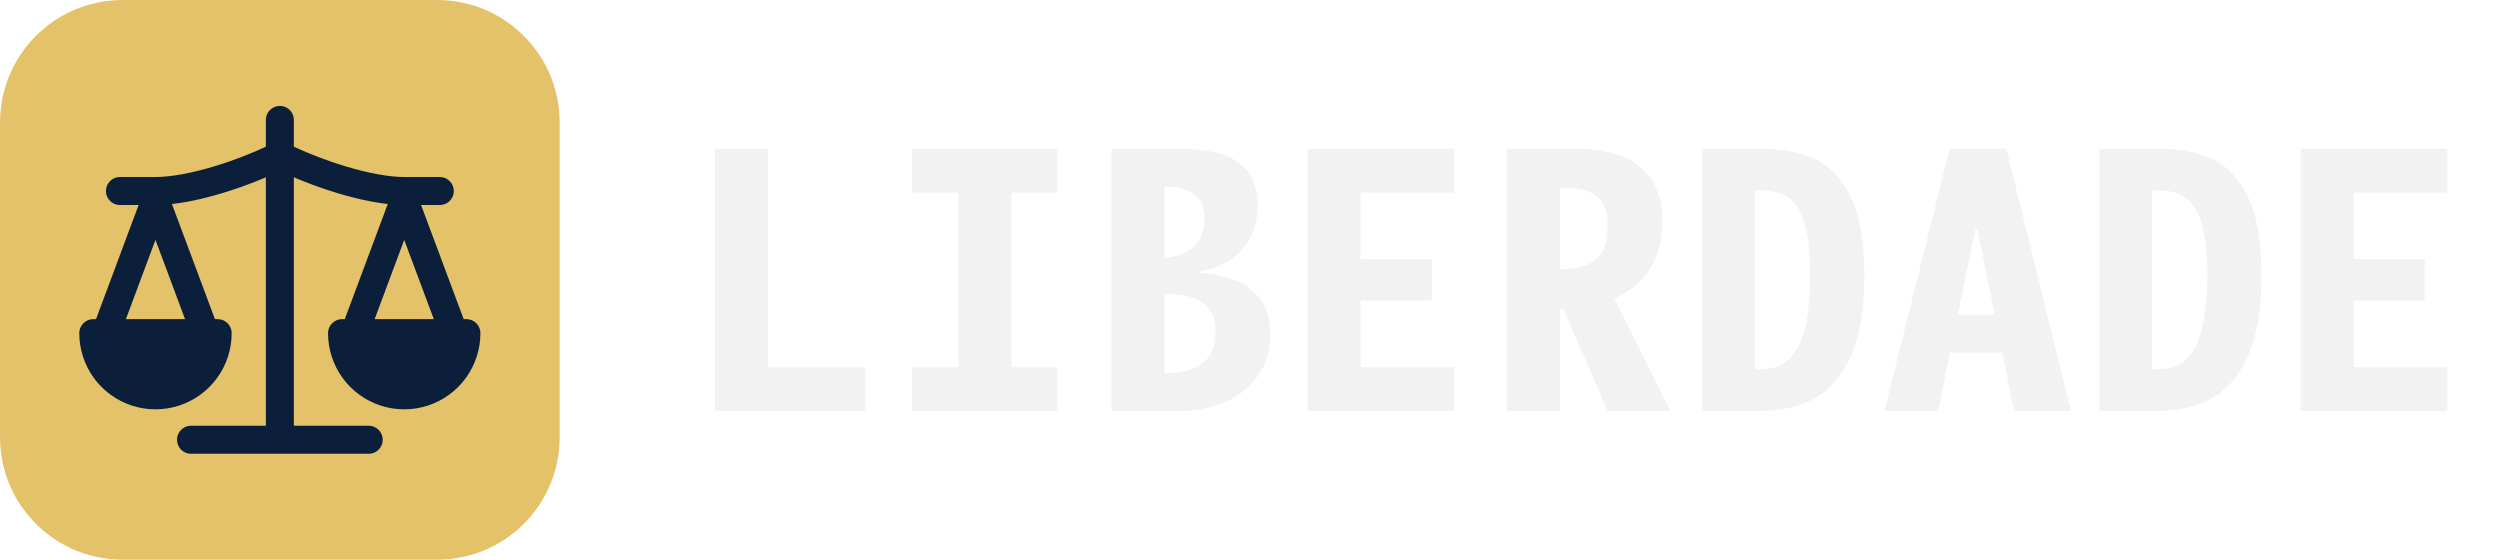
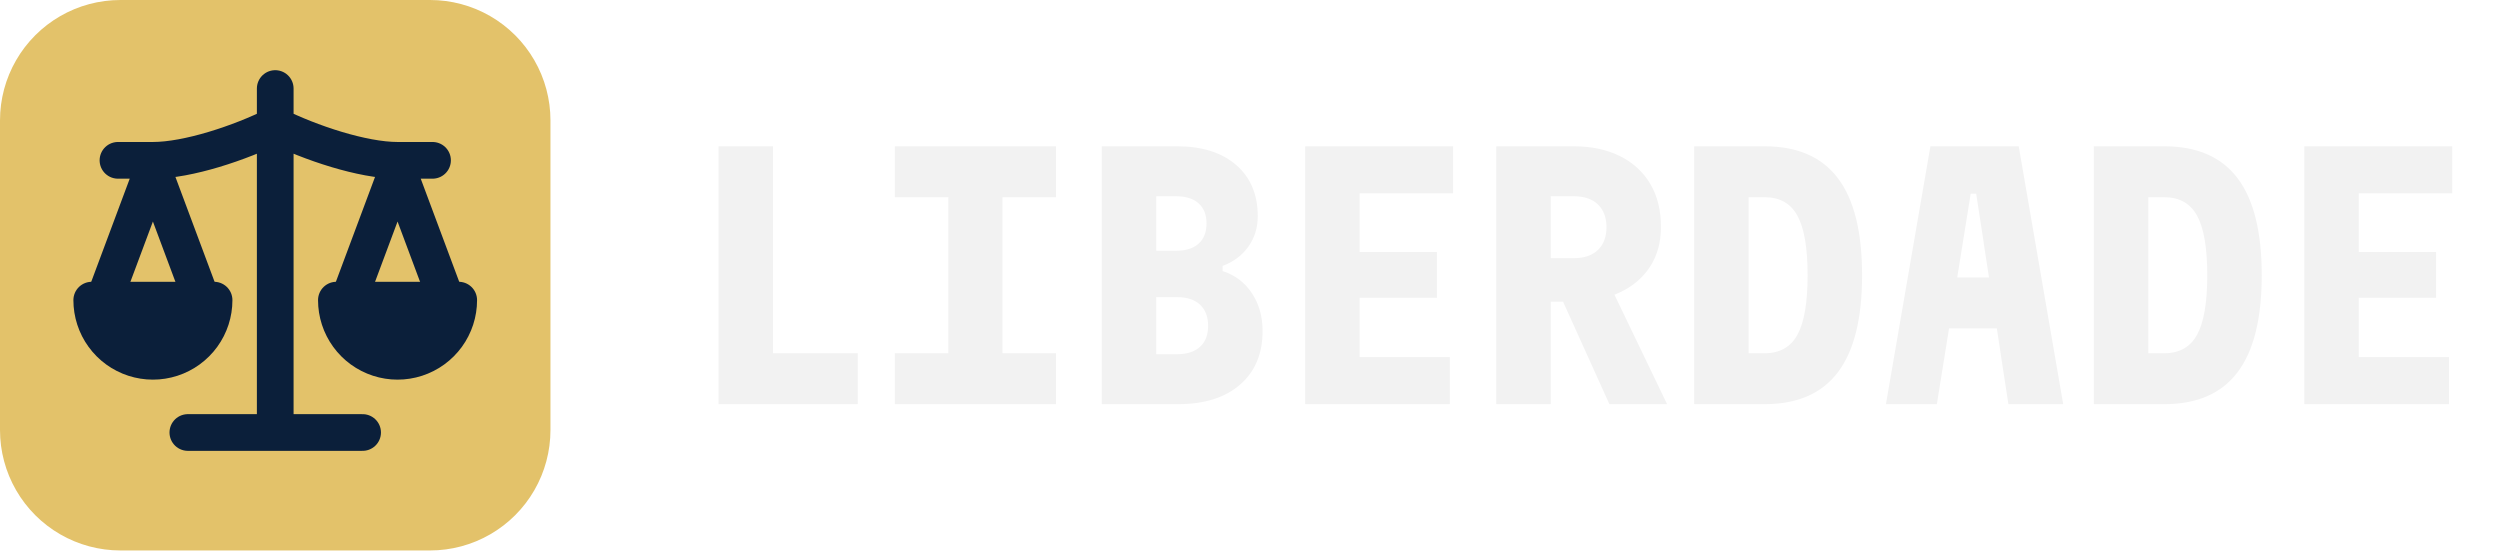
- <svg xmlns="http://www.w3.org/2000/svg" width="536" height="120" viewBox="0 0 536 120">
+ <svg xmlns="http://www.w3.org/2000/svg" width="545" height="120" viewBox="0 0 545 120">
  <path d="M 26.25,0 L 93.75,0 C 98.357,2.82127661716E-16 102.885,1.213 106.875,3.517 S 114.179,9.135 116.483,13.125 S 120,21.643 120,26.25 L 120,93.75 C 120,98.357 118.787,102.885 116.483,106.875 S 110.865,114.179 106.875,116.483 S 98.357,120 93.75,120 L 26.25,120 C 21.643,120 17.115,118.787 13.125,116.483 S 5.821,110.865 3.517,106.875 S 2.61039385832E-15,98.357 0,93.75 L 0,26.25 C -5.64255323432E-16,21.643 1.213,17.115 3.517,13.125 S 9.135,5.821 13.125,3.517 S 21.643,8.46382985148E-16 26.25,0 Z" fill="#e3c26a" stroke="none" stroke-width="0.000" stroke-linecap="butt" stroke-linejoin="miter" />
-   <path d="M 60,25.716 l 0,68.572 M 40.952,94.284 l 38.096,0 M 25.716,40.952 l 7.62,0 c 7.62,0 19.048,-3.808 26.668,-7.62 c 7.62,3.808 19.048,7.62 26.668,7.62 l 7.62,0 M 33.332,42.856 L 22.668,71.428 M 33.332,42.856 L 44,71.428 M 86.668,42.856 L 76,71.428 M 86.668,42.856 L 97.332,71.428" fill="none" stroke="#0b1f3a" stroke-width="6.000" stroke-linecap="round" stroke-linejoin="round" />
-   <path d="M 20,71.428 l 26.668,0 C 46.668,74.243 45.776,76.988 44.121,79.266 S 40.132,83.239 37.454,84.109 S 31.891,84.979 29.214,84.109 S 24.201,81.543 22.547,79.266 S 20,74.243 20,71.428 z" fill="#0b1f3a" stroke="#0b1f3a" stroke-width="6.000" stroke-linecap="round" stroke-linejoin="round" />
-   <path d="M 73.332,71.428 l 26.668,0 C 100,74.243 99.108,76.988 97.453,79.266 S 93.464,83.239 90.786,84.109 S 85.223,84.979 82.546,84.109 S 77.533,81.543 75.879,79.266 S 73.332,74.243 73.332,71.428 z" fill="#0b1f3a" stroke="#0b1f3a" stroke-width="6.000" stroke-linecap="round" stroke-linejoin="round" />
-   <path d="M 153.274,88.105 L 153.274,31.895 L 164.632,31.895 L 164.632,88.105 Z M 185.537,88.105 L 159.165,88.105 L 159.165,78.711 L 185.537,78.711 Z M 205.481,88.105 L 205.481,31.895 L 216.838,31.895 L 216.838,88.105 Z M 226.694,31.895 L 226.694,41.289 L 195.548,41.289 L 195.548,31.895 Z M 195.548,78.711 L 226.694,78.711 L 226.694,88.105 L 195.548,88.105 Z M 238.321,88.105 L 238.321,31.895 L 249.679,31.895 L 249.679,88.105 Z M 269.622,44.138 Q 269.622,48.411 267.793,51.453 Q 265.964,54.495 263.115,56.15 Q 260.266,57.806 256.993,58.191 L 256.993,58.537 Q 261.113,58.691 264.559,59.962 Q 268.005,61.232 270.18,64.12 Q 272.355,67.007 272.355,71.627 Q 272.355,76.748 269.795,80.463 Q 267.235,84.178 262.788,86.141 Q 258.341,88.105 252.835,88.105 L 247.137,88.105 L 247.137,80.02 L 249.64,80.02 Q 252.989,80.02 255.415,79.192 Q 257.841,78.365 259.226,76.401 Q 260.613,74.438 260.613,71.319 Q 260.613,68.085 259.265,66.275 Q 257.918,64.466 255.511,63.734 Q 253.105,63.003 249.64,63.003 L 242.055,63.003 L 242.017,55.303 L 248.446,55.303 Q 251.603,55.303 253.779,54.34 Q 255.954,53.378 257.109,51.492 Q 258.264,49.605 258.264,46.871 Q 258.264,44.639 257.301,43.099 Q 256.339,41.559 254.395,40.769 Q 252.451,39.98 249.64,39.98 L 244.827,39.98 L 244.827,31.895 L 252.605,31.895 Q 257.879,31.895 261.556,32.934 Q 265.233,33.974 267.427,36.708 Q 269.622,39.441 269.622,44.138 Z M 280.363,88.105 L 280.363,31.895 L 291.721,31.895 L 291.721,88.105 Z M 311.779,88.105 L 286.022,88.105 L 286.022,78.711 L 311.779,78.711 Z M 306.966,64.427 L 286.985,64.427 L 286.985,55.534 L 306.966,55.534 Z M 286.022,41.289 L 286.022,31.895 L 311.779,31.895 L 311.779,41.289 Z M 358.056,88.105 L 344.697,88.105 L 333.762,62.965 L 345.043,61.886 Z M 323.06,88.105 L 323.06,31.895 L 334.417,31.895 L 334.417,88.105 Z M 344.658,48.604 Q 344.658,45.486 343.695,43.695 Q 342.733,41.905 340.558,41.077 Q 338.382,40.249 334.687,40.249 L 329.142,40.249 L 329.142,31.895 L 338.151,31.895 Q 343.926,31.895 348.007,33.608 Q 352.089,35.322 354.264,38.767 Q 356.439,42.213 356.439,47.41 Q 356.439,53.224 353.86,57.459 Q 351.28,61.694 346.198,63.985 Q 341.116,66.275 333.916,66.275 L 329.759,66.275 L 329.759,57.767 L 334.109,57.767 Q 338.267,57.767 340.596,56.612 Q 342.925,55.457 343.792,53.474 Q 344.658,51.492 344.658,48.604 Z M 364.909,88.105 L 364.909,31.895 L 376.267,31.895 L 376.267,88.105 Z M 377.614,40.827 L 370.106,40.827 L 370.106,31.895 L 377.537,31.895 Q 384.351,31.895 389.125,34.09 Q 393.899,36.284 396.806,42.252 Q 399.713,48.219 399.713,59.038 Q 399.713,69.894 396.806,76.324 Q 393.899,82.754 388.991,85.429 Q 384.082,88.105 377.537,88.105 L 370.106,88.105 L 370.106,79.173 L 377.614,79.173 Q 381.195,79.173 383.505,77.055 Q 385.815,74.938 386.95,70.491 Q 388.086,66.044 388.086,59.038 Q 388.086,52.108 386.95,48.123 Q 385.815,44.138 383.582,42.483 Q 381.349,40.827 377.614,40.827 Z M 431.822,88.105 L 424.007,49.297 L 423.467,49.297 L 415.536,88.105 L 404.025,88.105 L 418,31.895 L 430.166,31.895 L 443.988,88.105 Z M 411.995,67.43 L 437.481,67.43 L 437.481,75.631 L 411.995,75.631 Z M 450.071,88.105 L 450.071,31.895 L 461.428,31.895 L 461.428,88.105 Z M 462.776,40.827 L 455.269,40.827 L 455.269,31.895 L 462.699,31.895 Q 469.514,31.895 474.288,34.09 Q 479.062,36.284 481.968,42.252 Q 484.875,48.219 484.875,59.038 Q 484.875,69.894 481.968,76.324 Q 479.062,82.754 474.153,85.429 Q 469.244,88.105 462.699,88.105 L 455.269,88.105 L 455.269,79.173 L 462.776,79.173 Q 466.356,79.173 468.666,77.055 Q 470.976,74.938 472.112,70.491 Q 473.248,66.044 473.248,59.038 Q 473.248,52.108 472.112,48.123 Q 470.976,44.138 468.743,42.483 Q 466.51,40.827 462.776,40.827 Z M 493.268,88.105 L 493.268,31.895 L 504.625,31.895 L 504.625,88.105 Z M 524.684,88.105 L 498.928,88.105 L 498.928,78.711 L 524.684,78.711 Z M 519.871,64.427 L 499.89,64.427 L 499.89,55.534 L 519.871,55.534 Z M 498.928,41.289 L 498.928,31.895 L 524.684,31.895 L 524.684,41.289 Z" fill="#f2f2f2" stroke="none" stroke-width="0.000" stroke-linecap="butt" stroke-linejoin="miter" />
+   <path d="M 60,19.3 L 60,94.284 M 40.952,94.284 l 38.096,0 M 25.716,34.952 l 7.62,0 c 7.62,0 19.048,-3.808 26.668,-7.62 c 7.62,3.808 19.048,7.62 26.668,7.62 l 7.62,0 M 33.332,36.856 L 22.668,65.428 M 33.332,36.856 L 44,65.428 M 86.668,36.856 L 76,65.428 M 86.668,36.856 L 97.332,65.428" fill="none" stroke="#0b1f3a" stroke-width="8.000" stroke-linecap="round" stroke-linejoin="round" />
+   <path d="M 20,65.428 l 26.668,0 C 46.668,68.243 45.776,70.988 44.121,73.266 S 40.132,77.239 37.454,78.109 S 31.891,78.979 29.214,78.109 S 24.201,75.543 22.547,73.266 S 20,68.243 20,65.428 z" fill="#0b1f3a" stroke="#0b1f3a" stroke-width="8.000" stroke-linecap="round" stroke-linejoin="round" />
+   <path d="M 73.332,65.428 l 26.668,0 C 100,68.243 99.108,70.988 97.453,73.266 S 93.464,77.239 90.786,78.109 S 85.223,78.979 82.546,78.109 S 77.533,75.543 75.879,73.266 S 73.332,68.243 73.332,65.428 z" fill="#0b1f3a" stroke="#0b1f3a" stroke-width="8.000" stroke-linecap="round" stroke-linejoin="round" />
+   <path d="M 156.642,88.105 L 156.642,31.895 L 168.517,31.895 L 168.517,77.004 L 186.996,77.004 L 186.996,88.105 Z M 195.076,88.105 L 195.076,77.004 L 206.739,77.004 L 206.739,42.996 L 195.076,42.996 L 195.076,31.895 L 230.207,31.895 L 230.207,42.996 L 218.544,42.996 L 218.544,77.004 L 230.207,77.004 L 230.207,88.105 Z M 240.184,88.105 L 240.184,31.895 L 256.626,31.895 Q 264.776,31.895 269.484,35.97 Q 274.191,40.045 274.191,47.142 Q 274.191,50.866 272.154,53.747 Q 270.116,56.627 266.533,57.962 L 266.533,59.087 Q 270.608,60.422 272.927,63.935 Q 275.245,67.448 275.245,72.155 Q 275.245,79.603 270.327,83.854 Q 265.409,88.105 256.837,88.105 Z M 252.059,77.214 L 256.626,77.214 Q 259.858,77.214 261.614,75.598 Q 263.371,73.982 263.371,71.031 Q 263.371,68.08 261.614,66.429 Q 259.858,64.778 256.626,64.778 L 252.059,64.778 Z M 252.059,54.66 L 256.415,54.66 Q 259.577,54.66 261.298,53.114 Q 263.02,51.569 263.02,48.688 Q 263.02,45.877 261.298,44.331 Q 259.577,42.786 256.415,42.786 L 252.059,42.786 Z M 284.52,88.105 L 284.52,31.895 L 316.771,31.895 L 316.771,42.153 L 296.394,42.153 L 296.394,54.941 L 313.257,54.941 L 313.257,64.918 L 296.394,64.918 L 296.394,77.847 L 316.068,77.847 L 316.068,88.105 Z M 326.186,88.105 L 326.186,31.895 L 343.119,31.895 Q 348.81,31.895 353.096,34.003 Q 357.382,36.111 359.736,40.045 Q 362.09,43.98 362.09,49.461 Q 362.09,54.449 359.736,58.103 Q 357.382,61.757 353.096,63.759 Q 348.81,65.762 343.119,65.762 L 338.06,65.762 L 338.06,88.105 Z M 350.848,88.105 L 339.887,63.864 L 351.761,63.864 L 363.425,88.105 Z M 338.06,56.276 L 343.119,56.276 Q 346.492,56.276 348.354,54.484 Q 350.215,52.693 350.215,49.531 Q 350.215,46.369 348.354,44.577 Q 346.492,42.786 343.119,42.786 L 338.06,42.786 Z M 369.327,88.105 L 369.327,31.895 L 384.714,31.895 Q 395.394,31.895 400.664,38.851 Q 405.934,45.807 405.934,60 Q 405.934,74.193 400.664,81.149 Q 395.394,88.105 384.714,88.105 Z M 381.201,77.004 L 384.714,77.004 Q 389.633,77.004 391.846,72.963 Q 394.059,68.923 394.059,60 Q 394.059,51.077 391.846,47.037 Q 389.633,42.996 384.714,42.996 L 381.201,42.996 Z M 411.133,88.105 L 420.829,31.895 L 440.081,31.895 L 449.777,88.105 L 437.833,88.105 L 430.807,42.224 L 429.612,42.224 L 422.235,88.105 Z M 418.511,71.593 L 418.511,60.492 L 442.33,60.492 L 442.33,71.593 Z M 456.452,88.105 L 456.452,31.895 L 471.84,31.895 Q 482.52,31.895 487.789,38.851 Q 493.059,45.807 493.059,60 Q 493.059,74.193 487.789,81.149 Q 482.52,88.105 471.84,88.105 Z M 468.327,77.004 L 471.84,77.004 Q 476.758,77.004 478.972,72.963 Q 481.185,68.923 481.185,60 Q 481.185,51.077 478.972,47.037 Q 476.758,42.996 471.84,42.996 L 468.327,42.996 Z M 502.334,88.105 L 502.334,31.895 L 534.584,31.895 L 534.584,42.153 L 514.208,42.153 L 514.208,54.941 L 531.071,54.941 L 531.071,64.918 L 514.208,64.918 L 514.208,77.847 L 533.882,77.847 L 533.882,88.105 Z" fill="#f2f2f2" stroke="none" stroke-width="0.000" stroke-linecap="butt" stroke-linejoin="miter" />
</svg>
